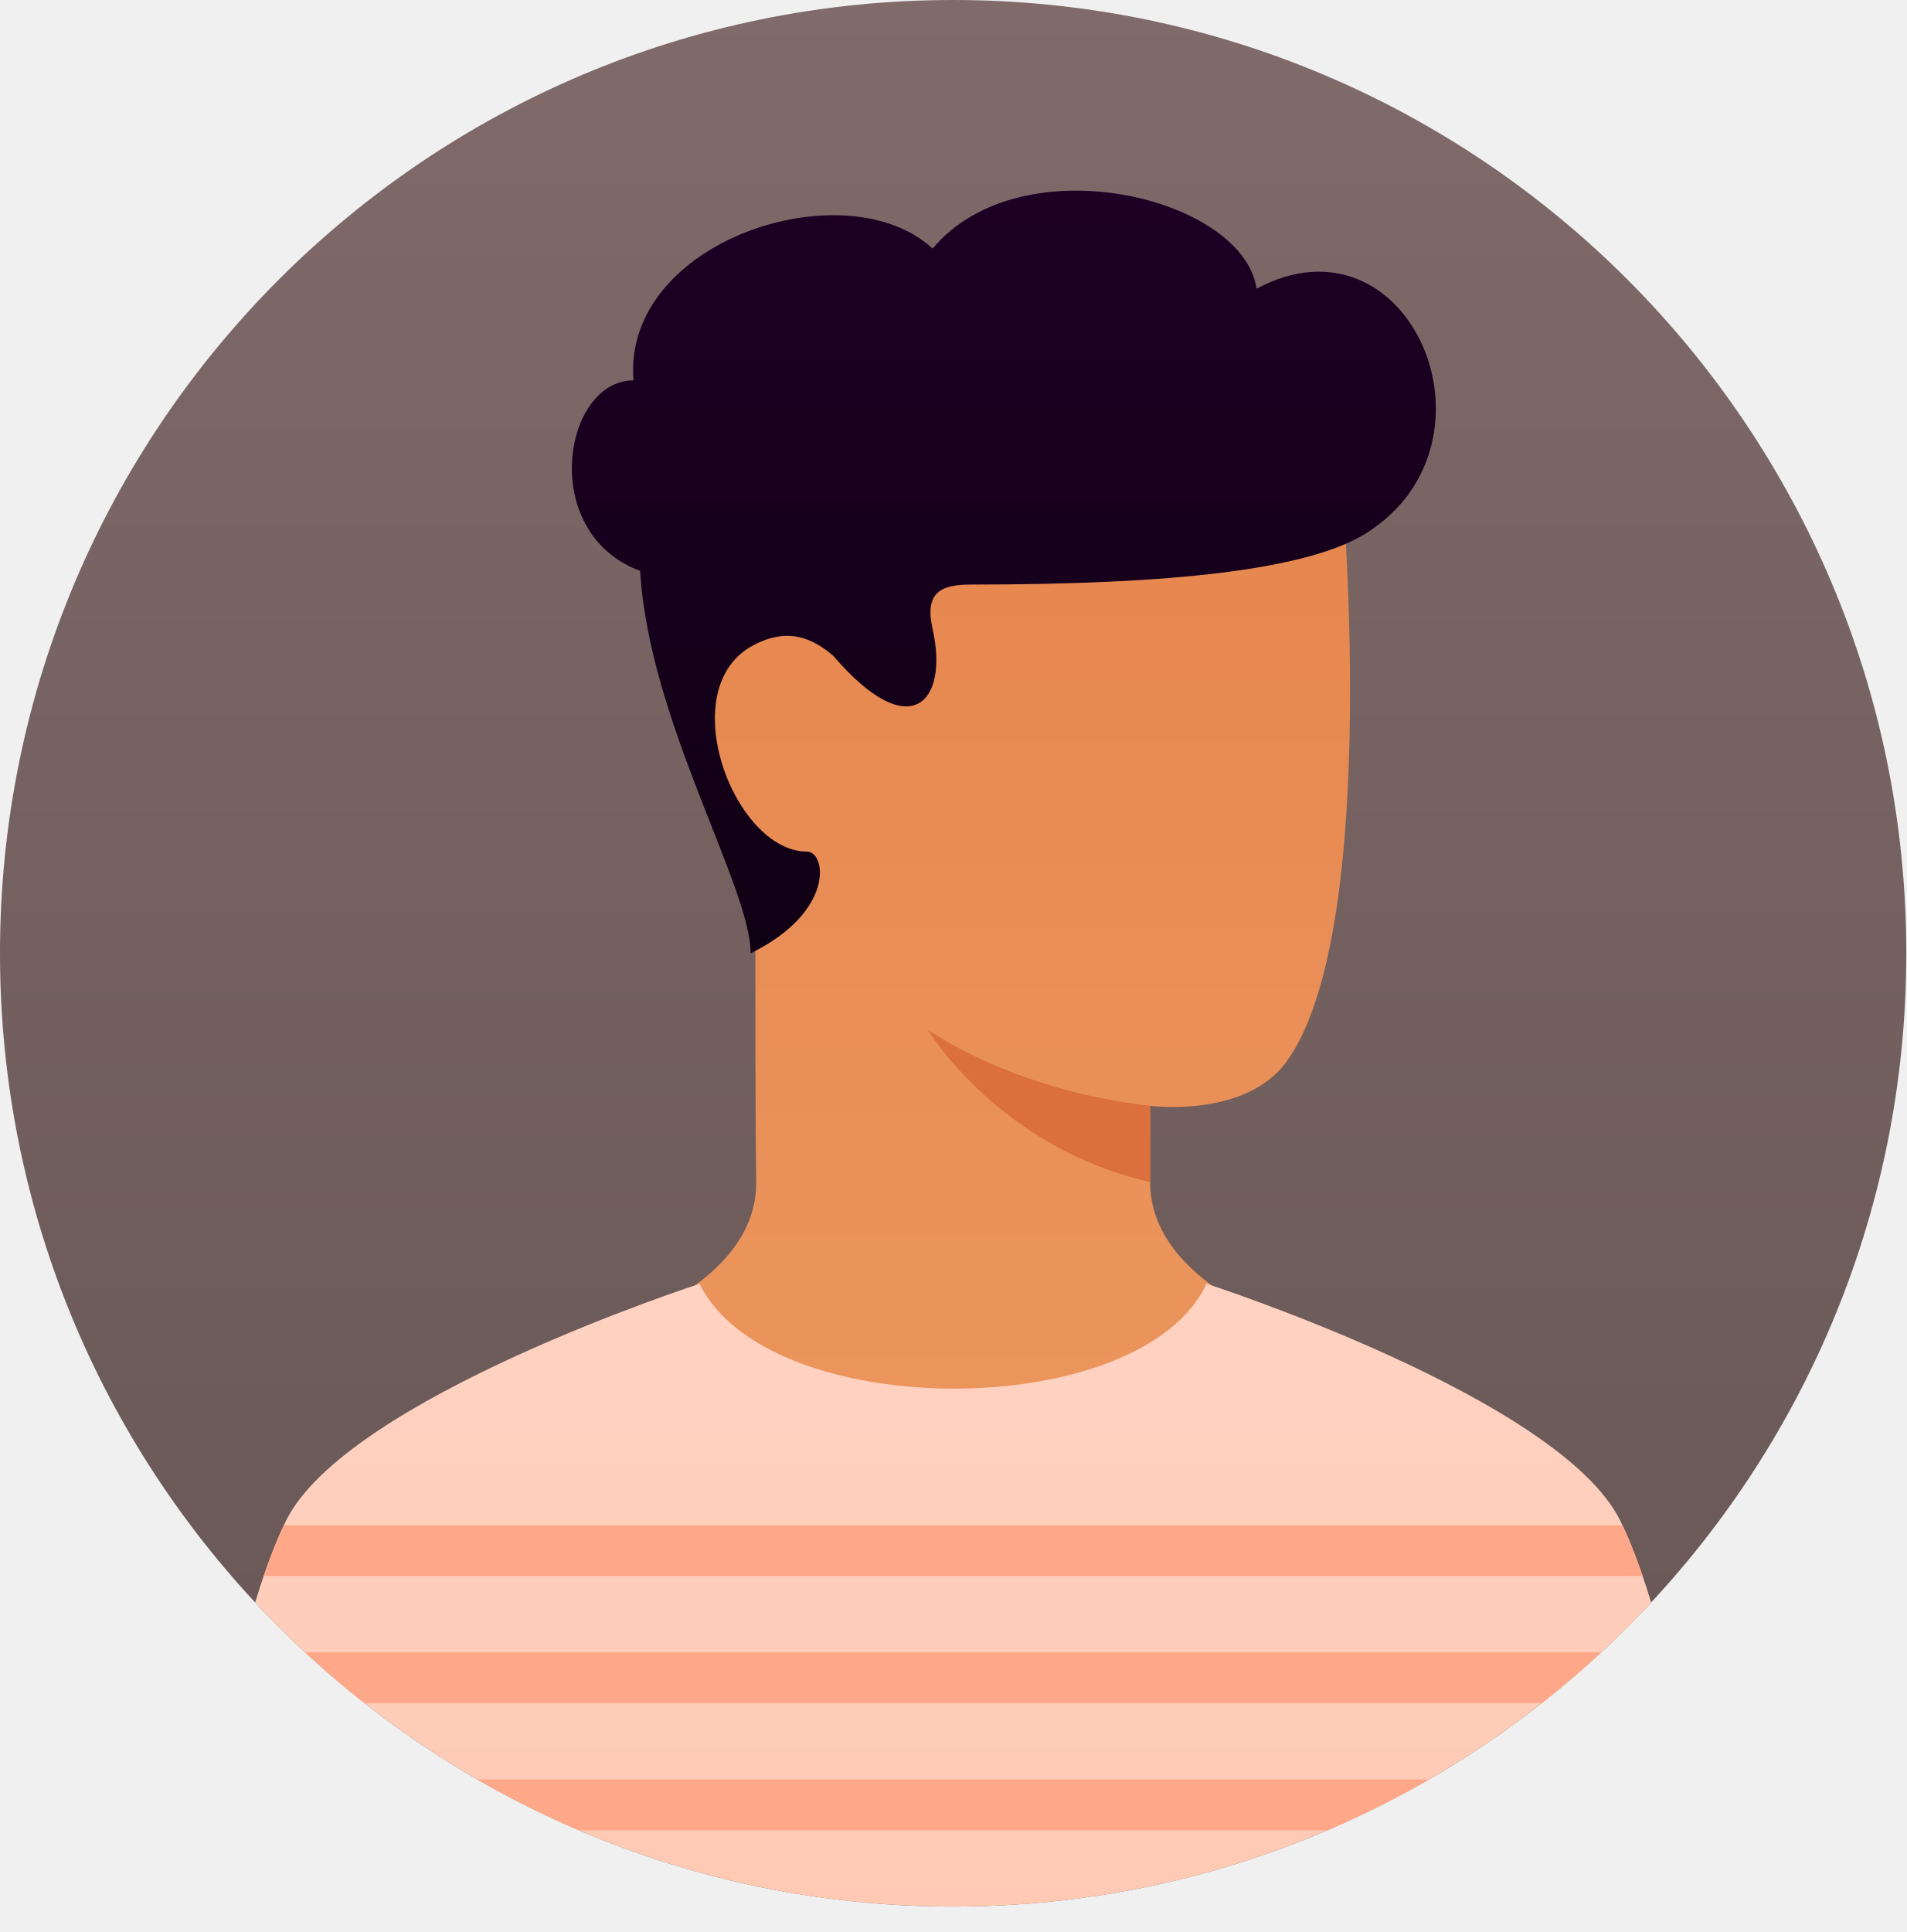
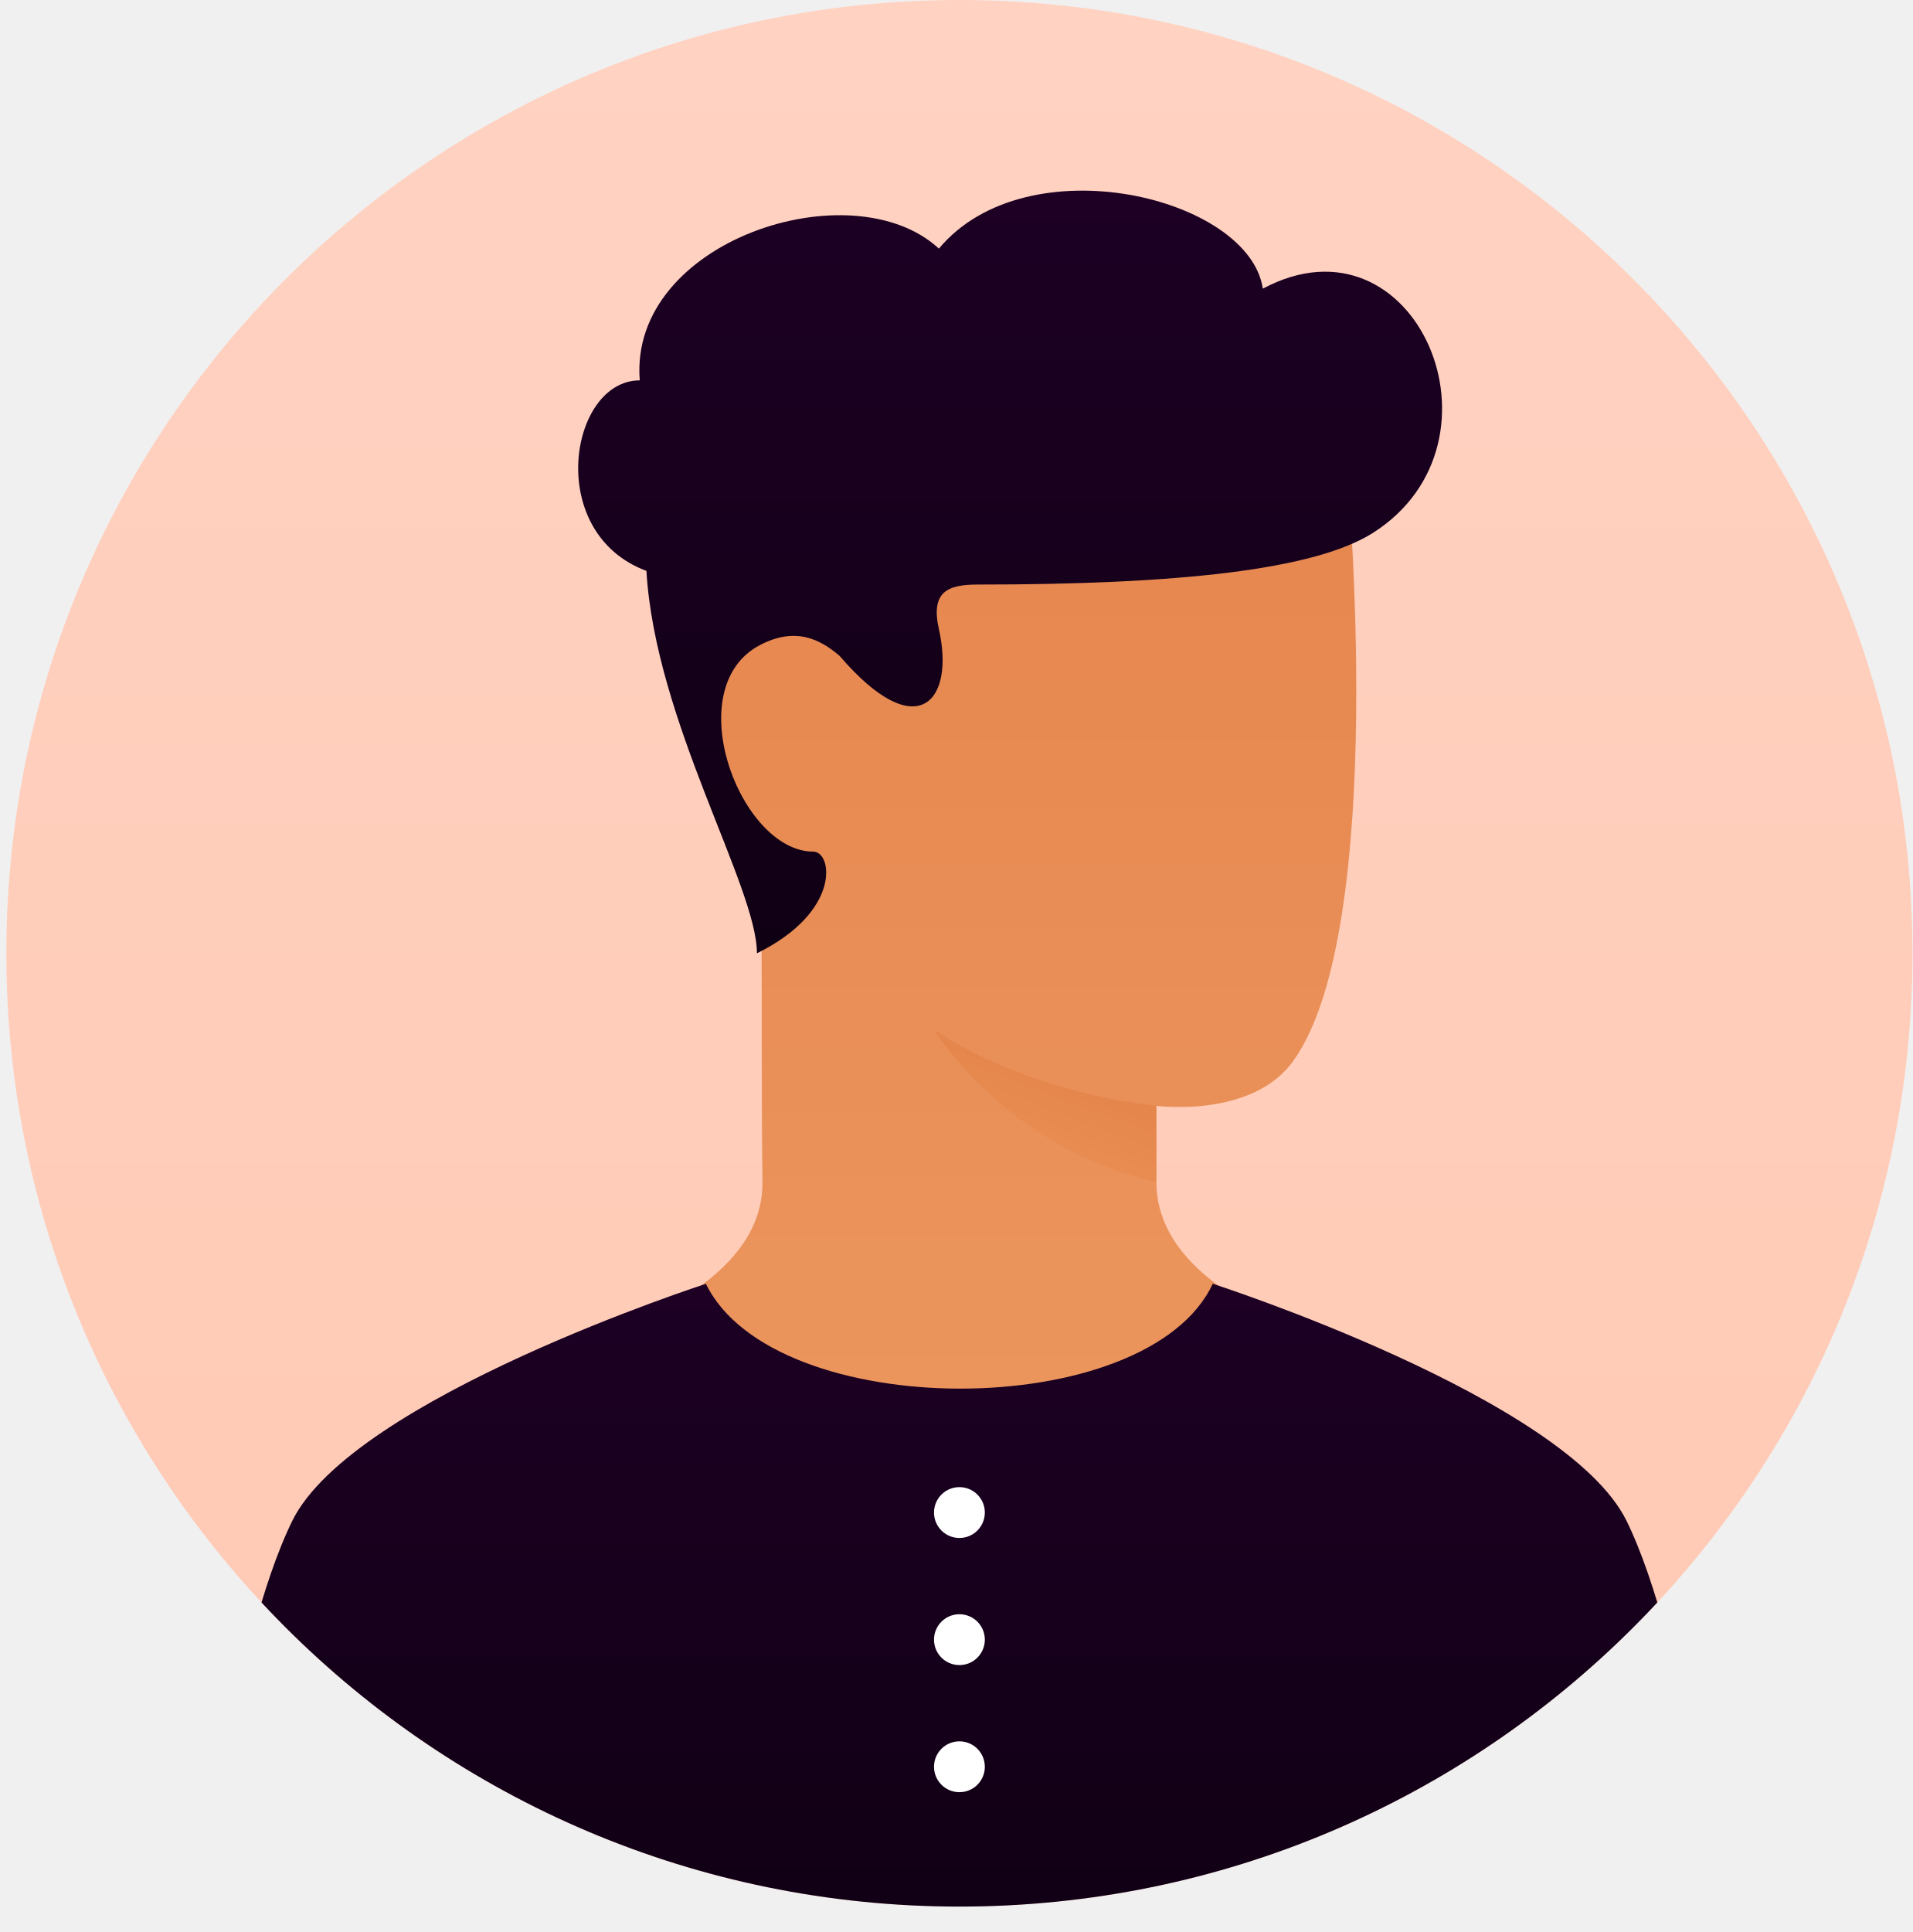
- <svg xmlns="http://www.w3.org/2000/svg" height="304" viewBox="0 0 300 304" width="300">
-   <linearGradient id="a" gradientUnits="userSpaceOnUse" x1="150" x2="150" y1="0" y2="300">
-     <stop offset="0" stop-color="#806a6a" />
-     <stop offset="1" stop-color="#665654" />
+ <svg xmlns="http://www.w3.org/2000/svg" xmlns:xlink="http://www.w3.org/1999/xlink" height="304" viewBox="0 0 301 304" width="301">
+   <linearGradient id="a" gradientUnits="userSpaceOnUse" x1="151" x2="151" y1="300" y2="0">
+     <stop offset="0" stop-color="#ffc9b3" />
+     <stop offset="1" stop-color="#ffd2c2" />
  </linearGradient>
  <clipPath id="b">
-     <path d="m150 300c-82.84 0-150-67.16-150-150s67.16-150 150-150 150 67.16 150 150-67.16 150-150 150z" />
+     <path d="m151 300c-82.84 0-150-67.16-150-150s67.16-150 150-150 150 67.16 150 150-67.16 150-150 150z" />
  </clipPath>
-   <linearGradient id="c" gradientUnits="userSpaceOnUse" x1="154.23" x2="154.23" y1="72.36" y2="229">
+   <linearGradient id="c" gradientUnits="userSpaceOnUse" x1="155.23" x2="155.23" y1="72.36" y2="229">
    <stop offset="0" stop-color="#e6864e" />
    <stop offset="1" stop-color="#eb965e" />
  </linearGradient>
-   <linearGradient id="d" gradientUnits="userSpaceOnUse" x1="150" x2="150" y1="303.308" y2="202">
-     <stop offset="0" stop-color="#ffc9b3" />
-     <stop offset="1" stop-color="#ffd2c2" />
+   <linearGradient id="d" gradientUnits="userSpaceOnUse" x1="173.762" x2="164.855" y1="165.742" y2="188.912">
+     <stop offset="0" stop-color="#e07a3f" />
+     <stop offset="1" stop-color="#eb9154" />
  </linearGradient>
-   <clipPath id="e">
-     <path d="m255 239.31c9.52 19.35 15 64 15 64h-240s5.48-44.65 15-64 65.1-37.3 65.1-37.3c10.71 21.99 69.51 21.99 79.77-.01 0 0 55.61 17.95 65.13 37.31z" />
-   </clipPath>
-   <linearGradient id="f" gradientUnits="userSpaceOnUse" x1="157.985" x2="157.985" y1="30.001" y2="150.003">
+   <linearGradient id="e">
    <stop offset="0" stop-color="#1d0024" />
    <stop offset="1" stop-color="#100014" />
  </linearGradient>
-   <path d="m150 300c-82.84 0-150-67.16-150-150s67.16-150 150-150 150 67.16 150 150-67.16 150-150 150z" fill="url(#a)" />
+   <linearGradient id="f" gradientUnits="userSpaceOnUse" x1="151" x2="151" xlink:href="#e" y1="202" y2="303.308" />
+   <linearGradient id="g" gradientUnits="userSpaceOnUse" x1="158.985" x2="158.985" xlink:href="#e" y1="30.001" y2="150.003" />
+   <path d="m151 300c-82.84 0-150-67.16-150-150s67.16-150 150-150 150 67.16 150 150-67.16 150-150 150z" fill="url(#a)" />
  <g clip-path="url(#b)">
-     <path d="m181 174v12c0 16 23 23 23 23s-26.5 20-54 20-54-20-54-20 23.18-7 23-23-.06-25.4-.18-52.81c-14.33-18.58-13.41-31.05-5.58-39.81 26.26-29.38 97.76-19.38 97.76-19.38s6.67 71.99-8.5 93c-6.5 9-21.5 7-21.5 7z" fill="url(#c)" />
-     <path d="m181 174c-22-2.5-35-12-35-12s11 18.5 35 24z" fill="#db6f3d" />
-     <path d="m255 239.31c9.52 19.35 15 64 15 64h-240s5.48-44.65 15-64 65.1-37.3 65.1-37.3c10.71 21.99 69.51 21.99 79.77-.01 0 0 55.61 17.95 65.13 37.31z" fill="url(#d)" />
-     <g clip-path="url(#e)">
-       <path d="m20 240h260v8h-260zm0 20h260v8h-260zm0 20h260v8h-260z" fill="#ffa789" />
-     </g>
-     <path d="m131.15 103.21c-3.18-2.73-7.04-4.57-12.5-1.73-12.95 6.72-3.15 32.52 8.35 32.52 3 0 4.49 9.42-8.87 16 0-10.5-16-36.5-17.39-60.17-16.11-5.99-12.11-29.98-1.05-29.98-1.77-21.99 33.44-33.35 47.08-20.73 13.86-16.62 48.86-8.12 50.98 6.3 24.06-12.85 39.88 24.08 17.35 38.42-9.27 5.89-30.97 8.14-62.28 8.14-4.72 0-7.37 1.17-6.05 7.02 2.56 11.33-3.38 18.46-15.62 4.21z" fill="url(#f)" />
+     <path d="m182 174v12c0 16 23 23 23 23s-26.5 20-54 20-54-20-54-20 23.18-7 23-23-.06-25.4-.18-52.81c-14.33-18.58-13.41-31.05-5.58-39.81 26.26-29.38 97.76-19.38 97.76-19.38s6.67 71.99-8.5 93c-6.5 9-21.5 7-21.5 7z" fill="url(#c)" />
+     <path d="m182 174c-22-2.5-35-12-35-12s11 18.5 35 24z" fill="url(#d)" opacity=".6" />
+     <path d="m256 239.31c9.52 19.35 15 64 15 64h-240s5.48-44.65 15-64 65.1-37.3 65.1-37.3c10.71 21.99 69.51 21.99 79.77-.01 0 0 55.61 17.95 65.13 37.31z" fill="url(#f)" />
+     <path d="m151 242c2.21 0 4-1.79 4-4s-1.79-4-4-4-4 1.79-4 4 1.79 4 4 4zm0 20c2.21 0 4-1.79 4-4s-1.79-4-4-4-4 1.79-4 4 1.79 4 4 4zm0 20c2.21 0 4-1.79 4-4s-1.79-4-4-4-4 1.79-4 4 1.79 4 4 4z" fill="#fff" />
+     <path d="m132.15 103.21c-3.18-2.73-7.04-4.57-12.5-1.73-12.95 6.72-3.15 32.52 8.35 32.52 3 0 4.49 9.42-8.87 16 0-10.5-16-36.5-17.39-60.17-16.11-5.99-12.11-29.98-1.05-29.98-1.77-21.99 33.44-33.35 47.08-20.73 13.86-16.62 48.86-8.12 50.98 6.3 24.06-12.85 39.88 24.08 17.35 38.42-9.27 5.89-30.97 8.14-62.28 8.14-4.72 0-7.37 1.17-6.05 7.02 2.56 11.33-3.38 18.46-15.62 4.21z" fill="url(#g)" />
  </g>
</svg>
